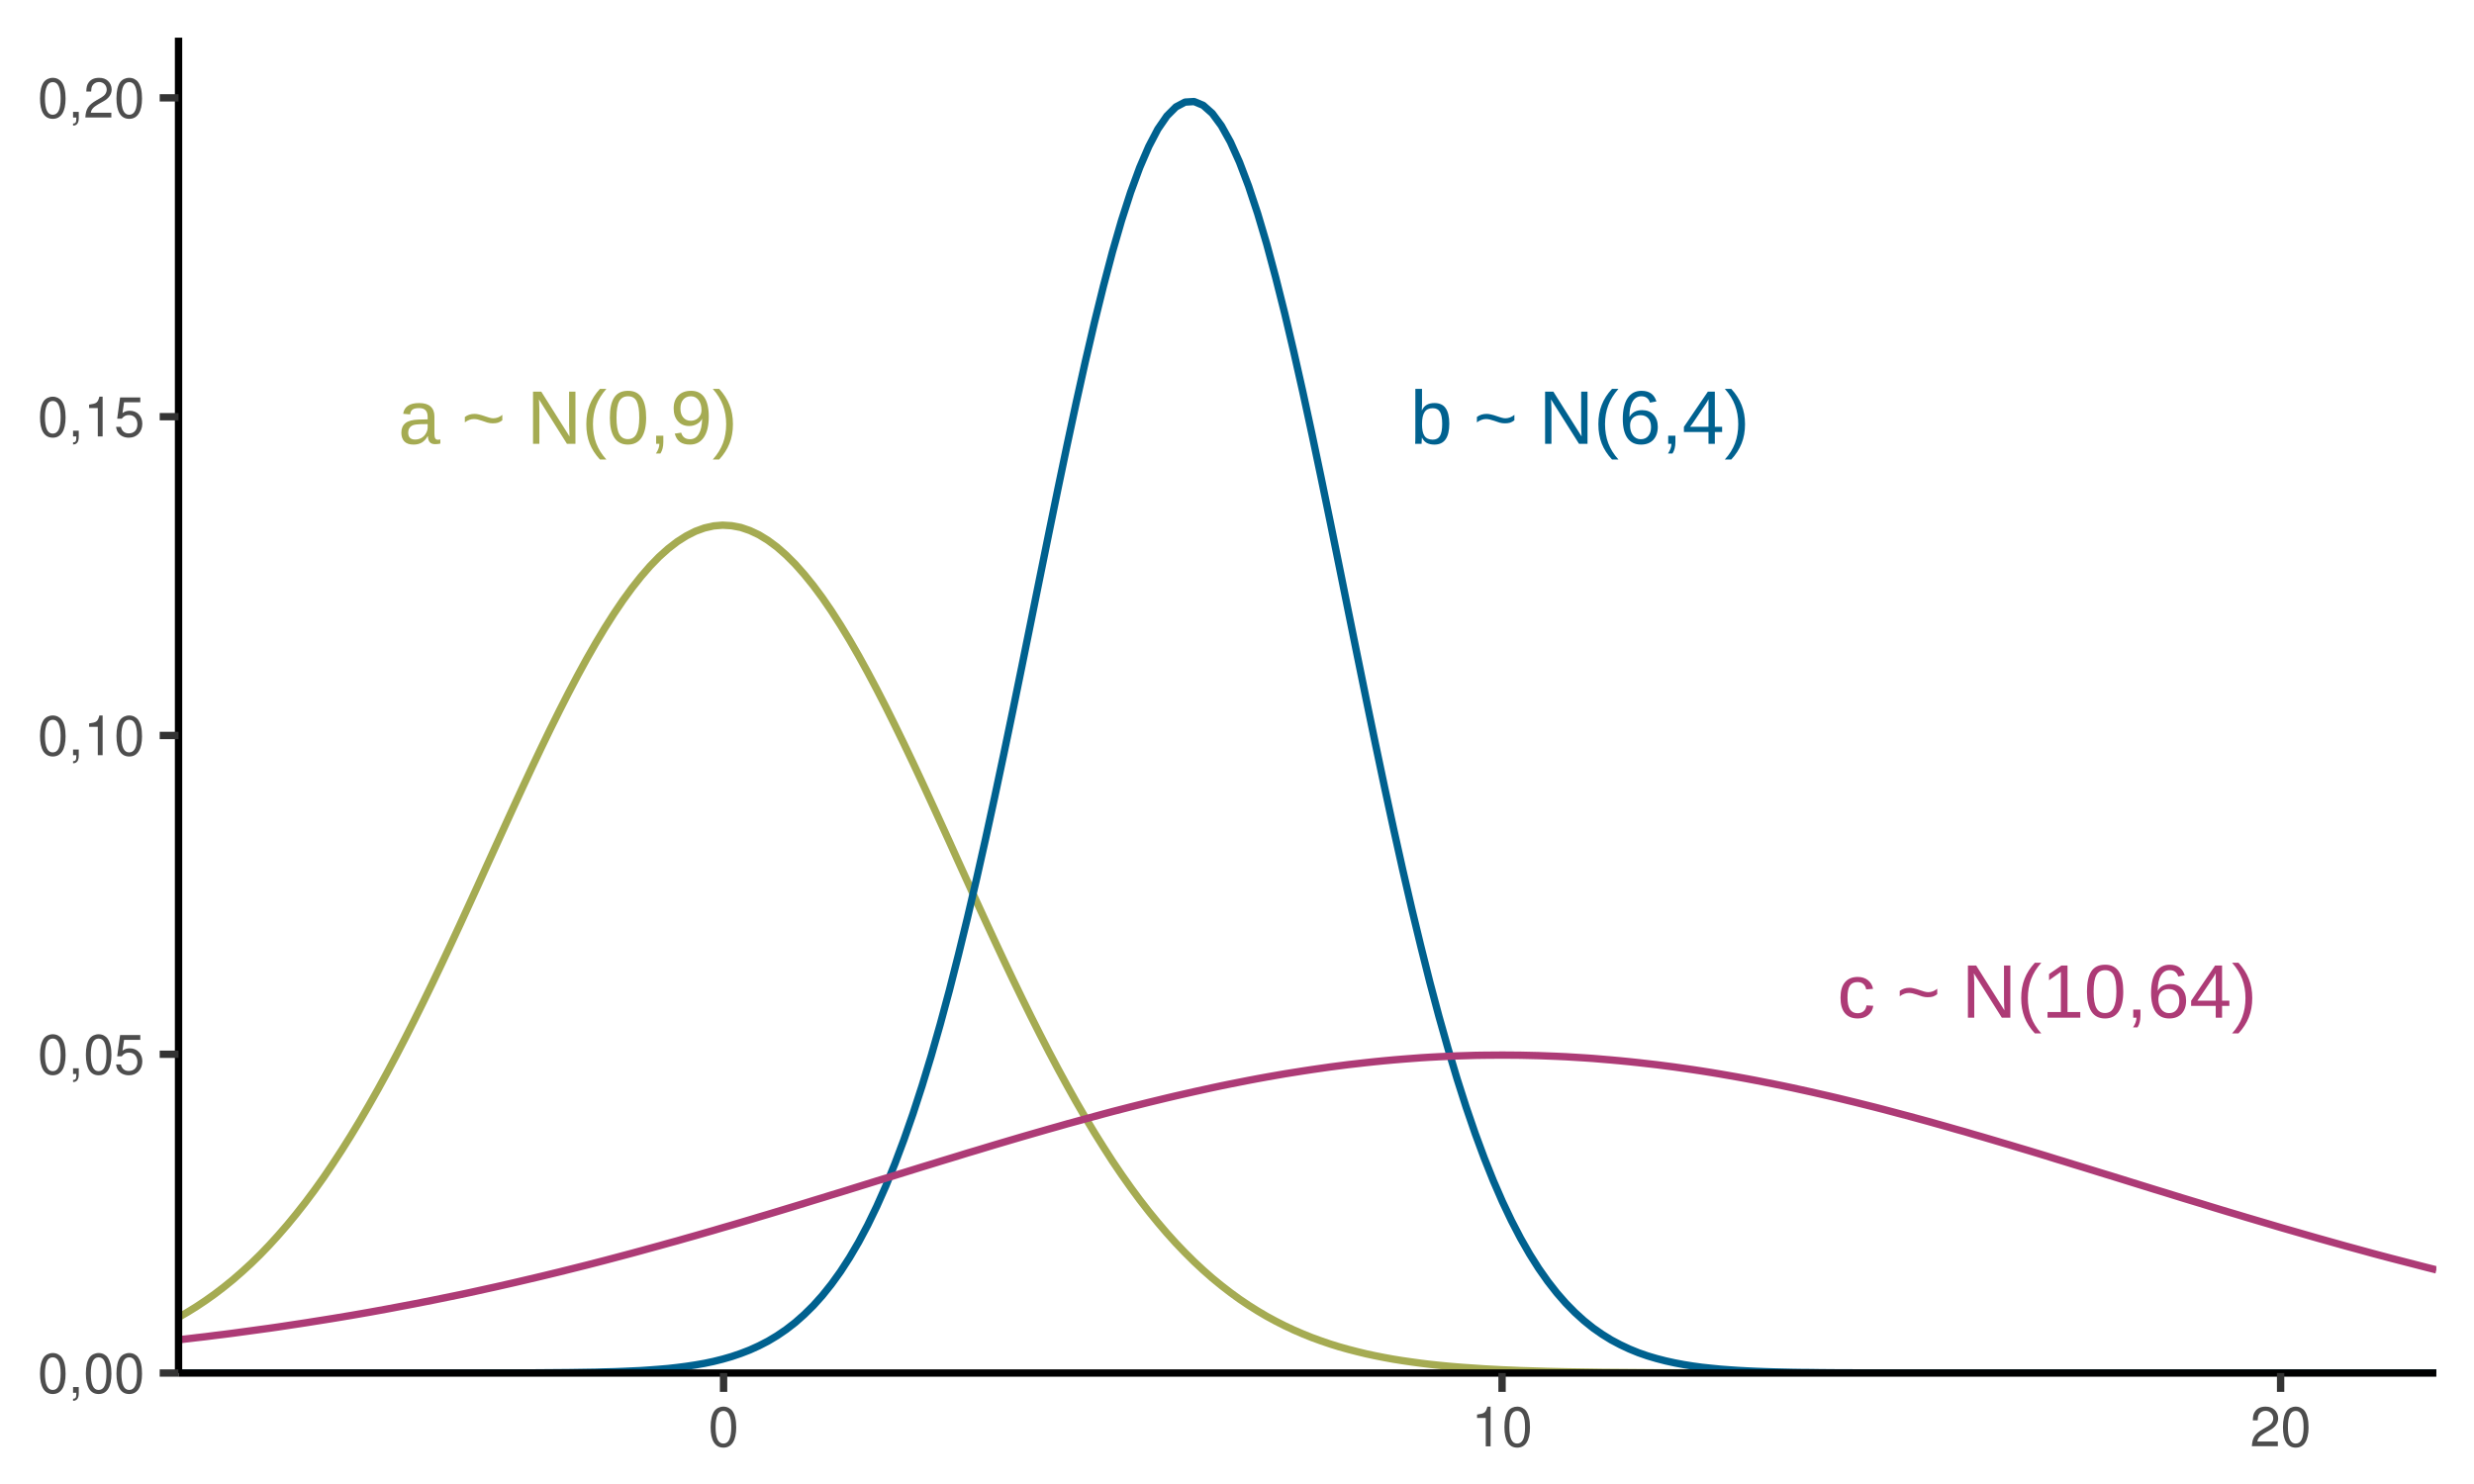
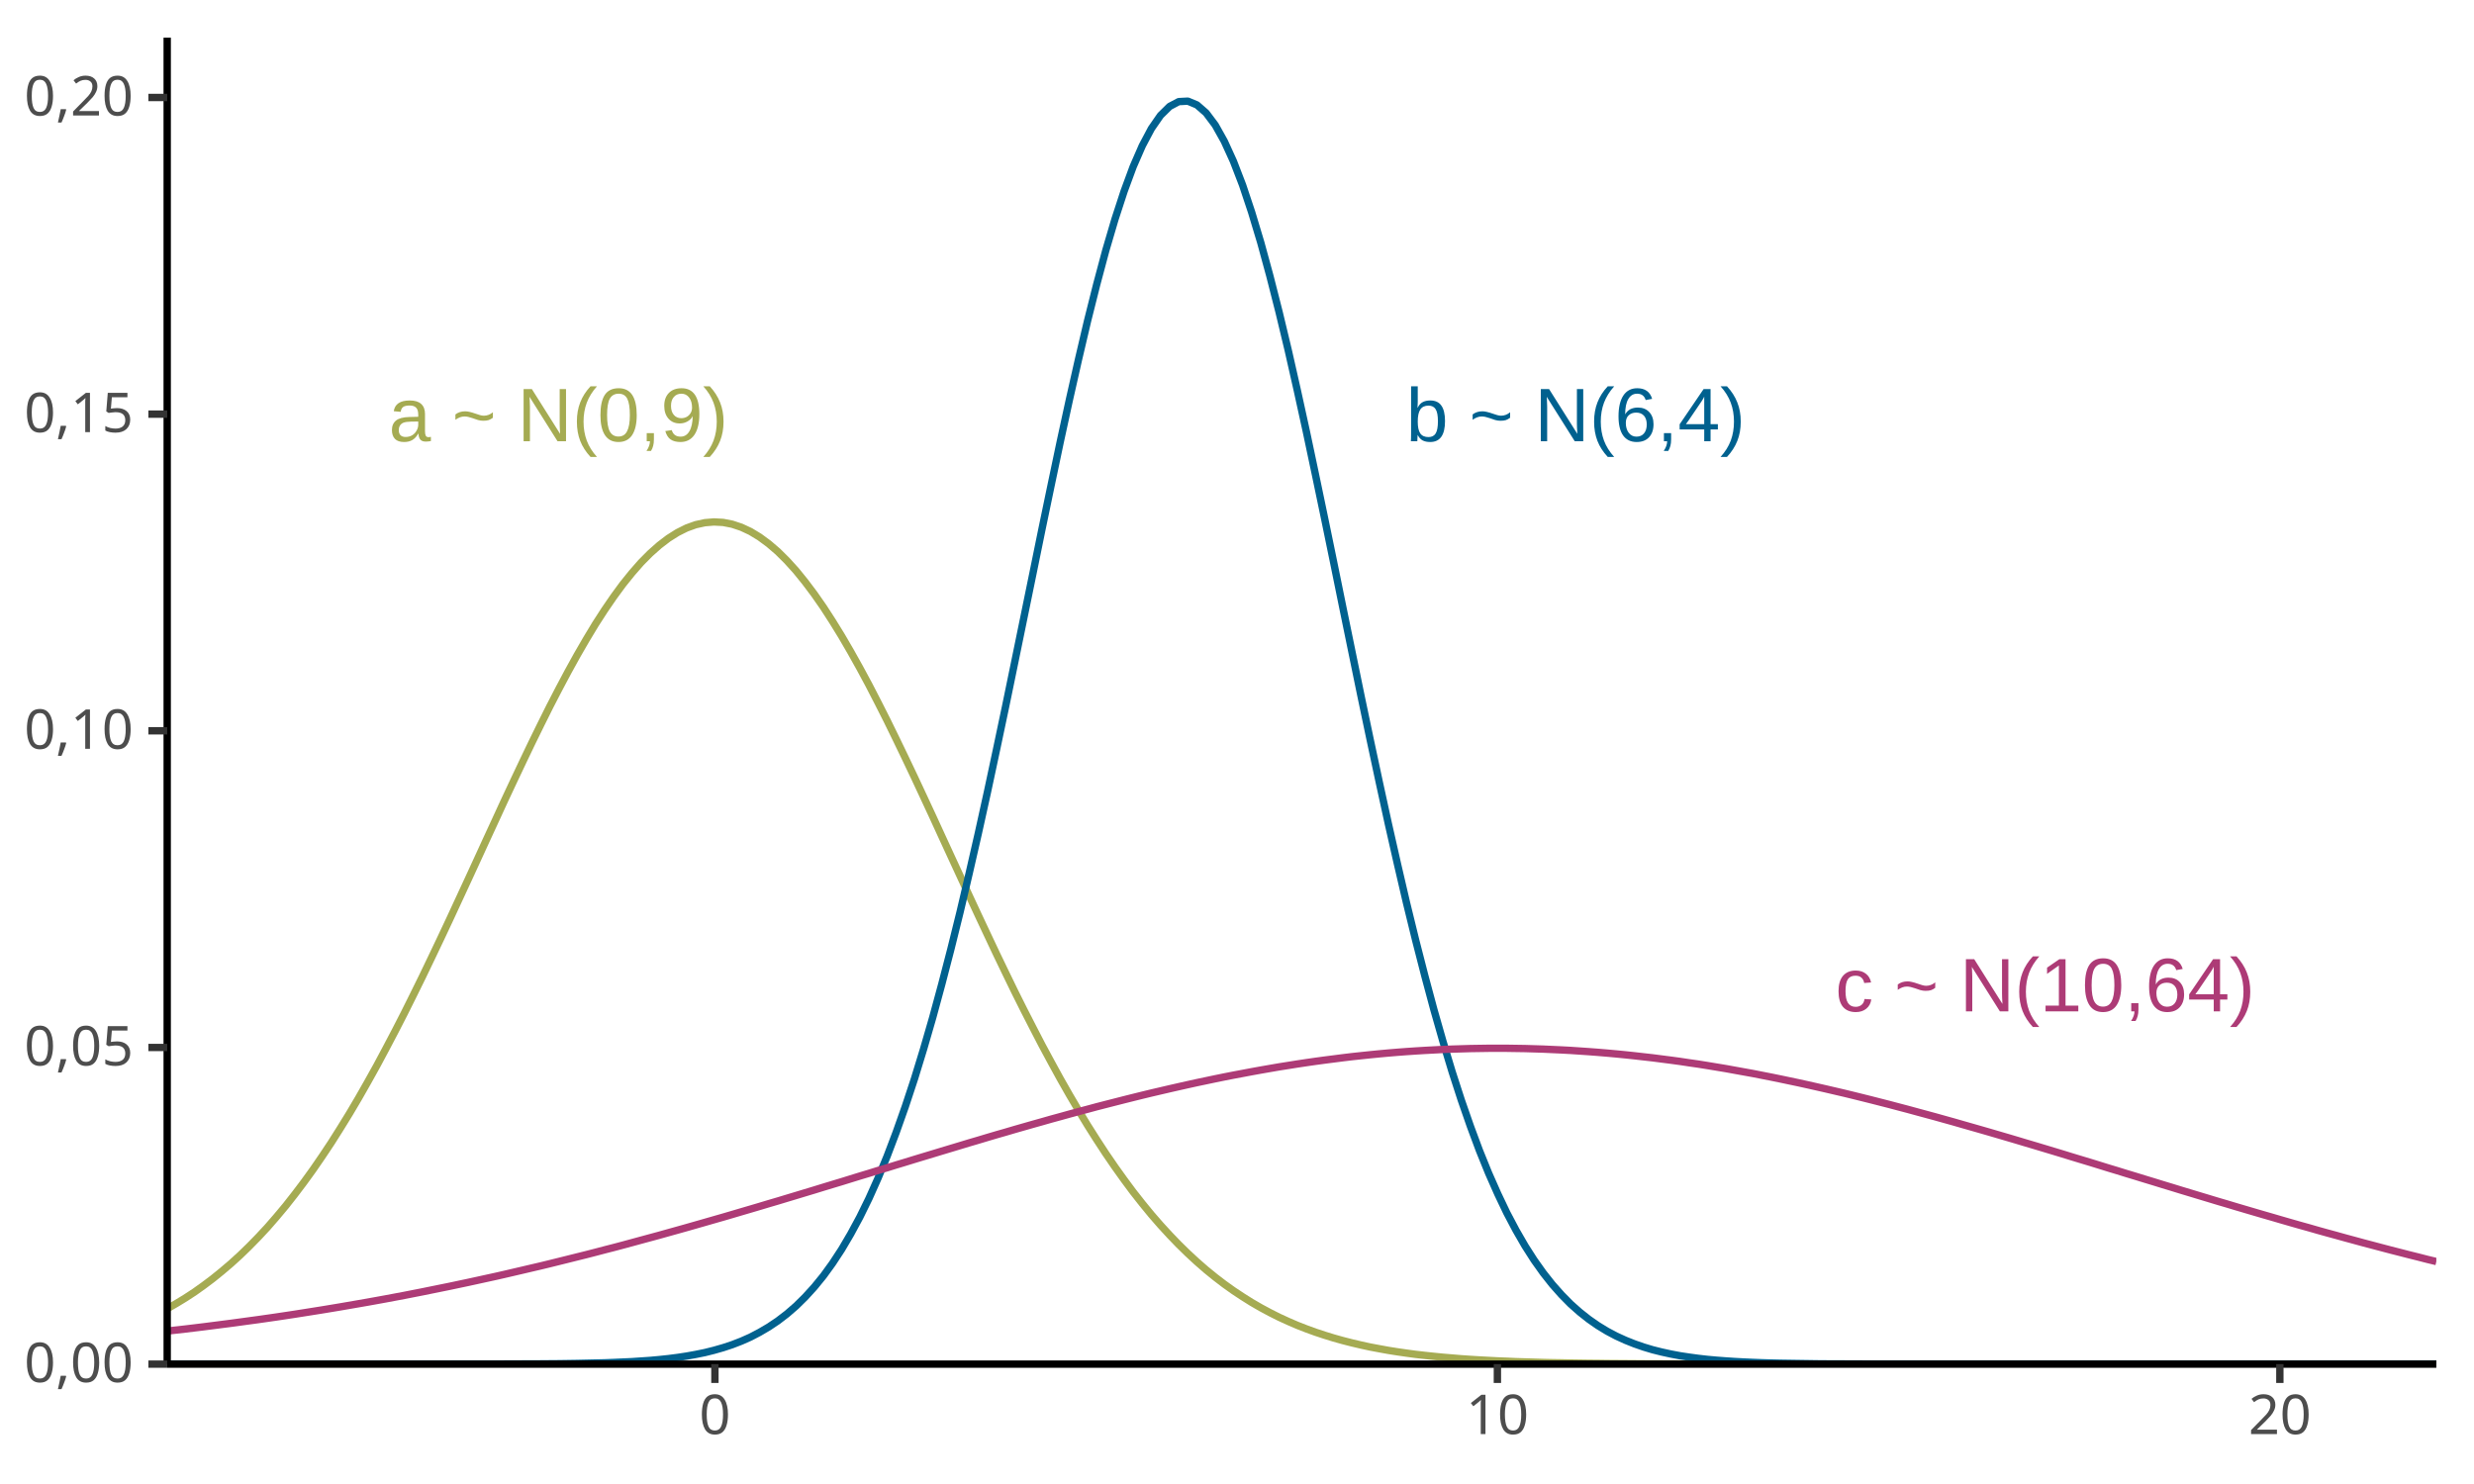
<svg xmlns="http://www.w3.org/2000/svg" class="svglite" width="360.00pt" height="216.00pt" viewBox="0 0 360.00 216.00">
  <defs>
    <style type="text/css">
    .svglite line, .svglite polyline, .svglite polygon, .svglite path, .svglite rect, .svglite circle {
      fill: none;
      stroke: #000000;
      stroke-linecap: round;
      stroke-linejoin: round;
      stroke-miterlimit: 10.00;
    }
  </style>
  </defs>
  <rect width="100%" height="100%" style="stroke: none; fill: #FFFFFF;" />
  <defs>
    <clipPath id="cpMC4wMHwzNjAuMDB8MC4wMHwyMTYuMDA=">
      <rect x="0.00" y="0.00" width="360.00" height="216.00" />
    </clipPath>
  </defs>
  <g clip-path="url(#cpMC4wMHwzNjAuMDB8MC4wMHwyMTYuMDA=)">
    <rect x="0" y="0.00" width="360.00" height="216.00" style="stroke-width: 1.07; stroke: #FFFFFF; fill: #FFFFFF;" />
  </g>
  <defs>
-     <clipPath id="cpMjUuOTh8MzU0LjUyfDUuNDh8MTk5Ljg1">
-       <rect x="25.98" y="5.48" width="328.54" height="194.37" />
+     <clipPath id="cpMjQuMzN8MzU0LjUyfDUuNDh8MTk4LjU1">
+       <rect x="24.33" y="5.48" width="330.19" height="193.07" />
    </clipPath>
  </defs>
-   <g clip-path="url(#cpMjUuOTh8MzU0LjUyfDUuNDh8MTk5Ljg1)">
-     <rect x="25.98" y="5.48" width="328.54" height="194.37" style="stroke-width: 1.07; stroke: none; fill: #FFFFFF;" />
-     <polyline points="25.98,191.74 27.30,190.98 28.62,190.16 29.94,189.28 31.26,188.34 32.58,187.33 33.90,186.26 35.22,185.11 36.54,183.90 37.86,182.61 39.18,181.24 40.50,179.79 41.82,178.27 43.14,176.66 44.46,174.98 45.78,173.21 47.10,171.36 48.41,169.42 49.73,167.40 51.05,165.30 52.37,163.12 53.69,160.86 55.01,158.53 56.33,156.12 57.65,153.64 58.97,151.09 60.29,148.48 61.61,145.81 62.93,143.09 64.25,140.32 65.57,137.51 66.89,134.67 68.21,131.79 69.53,128.90 70.84,126.00 72.16,123.10 73.48,120.20 74.80,117.31 76.12,114.45 77.44,111.62 78.76,108.84 80.08,106.11 81.40,103.45 82.72,100.86 84.04,98.35 85.36,95.93 86.68,93.62 88.00,91.42 89.32,89.34 90.64,87.39 91.96,85.58 93.28,83.91 94.59,82.40 95.91,81.04 97.23,79.86 98.55,78.84 99.87,78.00 101.19,77.33 102.51,76.85 103.83,76.55 105.15,76.44 106.47,76.52 107.79,76.77 109.11,77.22 110.43,77.84 111.75,78.65 113.07,79.63 114.39,80.79 115.71,82.11 117.02,83.59 118.34,85.22 119.66,87.00 120.98,88.92 122.30,90.98 123.62,93.15 124.94,95.44 126.26,97.84 127.58,100.33 128.90,102.90 130.22,105.56 131.54,108.27 132.86,111.04 134.18,113.86 135.50,116.72 136.82,119.60 138.14,122.49 139.45,125.40 140.77,128.30 142.09,131.20 143.41,134.07 144.73,136.92 146.05,139.74 147.37,142.52 148.69,145.25 150.01,147.93 151.33,150.55 152.65,153.12 153.97,155.61 155.29,158.03 156.61,160.39 157.93,162.66 159.25,164.86 160.57,166.97 161.88,169.01 163.20,170.96 164.52,172.83 165.84,174.62 167.16,176.32 168.48,177.94 169.80,179.49 171.12,180.95 172.44,182.33 173.76,183.64 175.08,184.87 176.40,186.03 177.72,187.11 179.04,188.13 180.36,189.09 181.68,189.98 183.00,190.81 184.32,191.59 185.63,192.30 186.95,192.97 188.27,193.59 189.59,194.16 190.91,194.69 192.23,195.17 193.55,195.62 194.87,196.03 196.19,196.40 197.51,196.74 198.83,197.06 200.15,197.34 201.47,197.60 202.79,197.84 204.11,198.05 205.43,198.24 206.75,198.42 208.06,198.58 209.38,198.72 210.70,198.85 212.02,198.96 213.34,199.06 214.66,199.15 215.98,199.24 217.30,199.31 218.62,199.38 219.94,199.43 221.26,199.49 222.58,199.53 223.90,199.57 225.22,199.61 226.54,199.64 227.86,199.67 229.18,199.69 230.49,199.71 231.81,199.73 233.13,199.75 234.45,199.76 235.77,199.77 237.09,199.78 238.41,199.79 239.73,199.80 241.05,199.81 242.37,199.81 243.69,199.82 245.01,199.82 246.33,199.83 247.65,199.83 248.97,199.83 250.29,199.84 251.61,199.84 252.93,199.84 254.24,199.84 255.56,199.84 256.88,199.84 258.20,199.85 259.52,199.85 260.84,199.85 262.16,199.85 263.48,199.85 264.80,199.85 266.12,199.85 267.44,199.85 268.76,199.85 270.08,199.85 271.40,199.85 272.72,199.85 274.04,199.85 275.36,199.85 276.67,199.85 277.99,199.85 279.31,199.85 280.63,199.85 281.95,199.85 283.27,199.85 284.59,199.85 285.91,199.85 287.23,199.85 288.55,199.85 289.87,199.85 291.19,199.85 292.51,199.85 293.83,199.85 295.15,199.85 296.47,199.85 297.79,199.85 299.10,199.85 300.42,199.85 301.74,199.85 303.06,199.85 304.38,199.85 305.70,199.85 307.02,199.85 308.34,199.85 309.66,199.85 310.98,199.85 312.30,199.85 313.62,199.85 314.94,199.85 316.26,199.85 317.58,199.85 318.90,199.85 320.22,199.85 321.54,199.85 322.85,199.85 324.17,199.85 325.49,199.85 326.81,199.85 328.13,199.85 329.45,199.85 330.77,199.85 332.09,199.85 333.41,199.85 334.73,199.85 336.05,199.85 337.37,199.85 338.69,199.85 340.01,199.85 341.33,199.85 342.65,199.85 343.97,199.85 345.28,199.85 346.60,199.85 347.92,199.85 349.24,199.85 350.56,199.85 351.88,199.85 353.20,199.85 354.52,199.85 " style="stroke-width: 1.07; stroke: #A5AB52; stroke-linecap: butt;" />
-     <polyline points="25.98,199.85 27.30,199.85 28.62,199.85 29.94,199.85 31.26,199.85 32.58,199.85 33.90,199.85 35.22,199.85 36.54,199.85 37.86,199.85 39.18,199.85 40.50,199.85 41.82,199.85 43.14,199.85 44.46,199.85 45.78,199.85 47.10,199.85 48.41,199.85 49.73,199.85 51.05,199.85 52.37,199.85 53.69,199.85 55.01,199.85 56.33,199.85 57.65,199.85 58.97,199.85 60.29,199.85 61.61,199.85 62.93,199.85 64.25,199.85 65.57,199.85 66.89,199.85 68.21,199.85 69.53,199.85 70.84,199.84 72.16,199.84 73.48,199.84 74.80,199.84 76.12,199.83 77.44,199.83 78.76,199.82 80.08,199.81 81.40,199.80 82.72,199.79 84.04,199.77 85.36,199.75 86.68,199.73 88.00,199.69 89.32,199.66 90.64,199.61 91.96,199.55 93.28,199.49 94.59,199.40 95.91,199.30 97.23,199.19 98.55,199.04 99.87,198.87 101.19,198.67 102.51,198.44 103.83,198.16 105.15,197.83 106.47,197.45 107.79,197.00 109.11,196.49 110.43,195.89 111.75,195.21 113.07,194.42 114.39,193.52 115.71,192.50 117.02,191.34 118.34,190.04 119.66,188.57 120.98,186.92 122.30,185.09 123.62,183.05 124.94,180.80 126.26,178.32 127.58,175.59 128.90,172.62 130.22,169.38 131.54,165.87 132.86,162.09 134.18,158.03 135.50,153.69 136.82,149.07 138.14,144.18 139.45,139.03 140.77,133.62 142.09,127.97 143.41,122.11 144.73,116.05 146.05,109.83 147.37,103.48 148.69,97.02 150.01,90.50 151.33,83.97 152.65,77.46 153.97,71.02 155.29,64.70 156.61,58.55 157.93,52.62 159.25,46.96 160.57,41.62 161.88,36.65 163.20,32.09 164.52,27.99 165.84,24.39 167.16,21.32 168.48,18.80 169.80,16.88 171.12,15.56 172.44,14.86 173.76,14.78 175.08,15.33 176.40,16.50 177.72,18.29 179.04,20.66 180.36,23.60 181.68,27.08 183.00,31.06 184.32,35.51 185.63,40.39 186.95,45.64 188.27,51.23 189.59,57.09 190.91,63.19 192.23,69.48 193.55,75.89 194.87,82.39 196.19,88.93 197.51,95.45 198.83,101.93 200.15,108.31 201.47,114.57 202.79,120.66 204.11,126.58 205.43,132.28 206.75,137.74 208.06,142.96 209.38,147.92 210.70,152.60 212.02,157.01 213.34,161.14 214.66,164.99 215.98,168.56 217.30,171.86 218.62,174.90 219.94,177.68 221.26,180.22 222.58,182.53 223.90,184.62 225.22,186.50 226.54,188.19 227.86,189.70 229.18,191.04 230.49,192.23 231.81,193.29 233.13,194.21 234.45,195.03 235.77,195.73 237.09,196.35 238.41,196.89 239.73,197.35 241.05,197.74 242.37,198.08 243.69,198.37 245.01,198.62 246.33,198.83 247.65,199.01 248.97,199.15 250.29,199.28 251.61,199.38 252.93,199.47 254.24,199.54 255.56,199.60 256.88,199.65 258.20,199.69 259.52,199.72 260.84,199.75 262.16,199.77 263.48,199.78 264.80,199.80 266.12,199.81 267.44,199.82 268.76,199.82 270.08,199.83 271.40,199.84 272.72,199.84 274.04,199.84 275.36,199.84 276.67,199.85 277.99,199.85 279.31,199.85 280.63,199.85 281.95,199.85 283.27,199.85 284.59,199.85 285.91,199.85 287.23,199.85 288.55,199.85 289.87,199.85 291.19,199.85 292.51,199.85 293.83,199.85 295.15,199.85 296.47,199.85 297.79,199.85 299.10,199.85 300.42,199.85 301.74,199.85 303.06,199.85 304.38,199.85 305.70,199.85 307.02,199.85 308.34,199.85 309.66,199.85 310.98,199.85 312.30,199.85 313.62,199.85 314.94,199.85 316.26,199.85 317.58,199.85 318.90,199.85 320.22,199.85 321.54,199.85 322.85,199.85 324.17,199.85 325.49,199.85 326.81,199.85 328.13,199.85 329.45,199.85 330.77,199.85 332.09,199.85 333.41,199.85 334.73,199.85 336.05,199.85 337.37,199.85 338.69,199.85 340.01,199.85 341.33,199.85 342.65,199.85 343.97,199.85 345.28,199.85 346.60,199.85 347.92,199.85 349.24,199.85 350.56,199.85 351.88,199.85 353.20,199.85 354.52,199.85 " style="stroke-width: 1.07; stroke: #00618F; stroke-linecap: butt;" />
-     <polyline points="25.98,195.01 27.30,194.86 28.62,194.70 29.94,194.55 31.26,194.38 32.58,194.22 33.90,194.05 35.22,193.87 36.54,193.69 37.86,193.51 39.18,193.33 40.50,193.14 41.82,192.94 43.14,192.74 44.46,192.54 45.78,192.33 47.10,192.12 48.41,191.91 49.73,191.69 51.05,191.47 52.37,191.24 53.69,191.01 55.01,190.77 56.33,190.53 57.65,190.28 58.97,190.03 60.29,189.78 61.61,189.52 62.93,189.26 64.25,188.99 65.57,188.72 66.89,188.45 68.21,188.17 69.53,187.88 70.84,187.59 72.16,187.30 73.48,187.00 74.80,186.70 76.12,186.39 77.44,186.08 78.76,185.77 80.08,185.45 81.40,185.13 82.72,184.80 84.04,184.47 85.36,184.14 86.68,183.80 88.00,183.46 89.32,183.11 90.64,182.76 91.96,182.41 93.28,182.05 94.59,181.69 95.91,181.33 97.23,180.96 98.55,180.60 99.87,180.22 101.19,179.85 102.51,179.47 103.83,179.09 105.15,178.70 106.47,178.32 107.79,177.93 109.11,177.54 110.43,177.14 111.75,176.75 113.07,176.35 114.39,175.95 115.71,175.55 117.02,175.15 118.34,174.74 119.66,174.34 120.98,173.93 122.30,173.53 123.62,173.12 124.94,172.71 126.26,172.30 127.58,171.89 128.90,171.49 130.22,171.08 131.54,170.67 132.86,170.26 134.18,169.85 135.50,169.45 136.82,169.04 138.14,168.64 139.45,168.24 140.77,167.83 142.09,167.44 143.41,167.04 144.73,166.64 146.05,166.25 147.37,165.86 148.69,165.47 150.01,165.09 151.33,164.71 152.65,164.33 153.97,163.96 155.29,163.58 156.61,163.22 157.93,162.86 159.25,162.50 160.57,162.14 161.88,161.79 163.20,161.45 164.52,161.11 165.84,160.78 167.16,160.45 168.48,160.13 169.80,159.81 171.12,159.50 172.44,159.20 173.76,158.90 175.08,158.61 176.40,158.32 177.72,158.04 179.04,157.77 180.36,157.51 181.68,157.25 183.00,157.00 184.32,156.76 185.63,156.53 186.95,156.30 188.27,156.09 189.59,155.88 190.91,155.68 192.23,155.49 193.55,155.30 194.87,155.13 196.19,154.96 197.51,154.81 198.83,154.66 200.15,154.52 201.47,154.39 202.79,154.27 204.11,154.16 205.43,154.06 206.75,153.96 208.06,153.88 209.38,153.81 210.70,153.75 212.02,153.69 213.34,153.65 214.66,153.61 215.98,153.59 217.30,153.58 218.62,153.57 219.94,153.58 221.26,153.59 222.58,153.62 223.90,153.65 225.22,153.70 226.54,153.75 227.86,153.81 229.18,153.89 230.49,153.97 231.81,154.06 233.13,154.17 234.45,154.28 235.77,154.40 237.09,154.53 238.41,154.67 239.73,154.82 241.05,154.97 242.37,155.14 243.69,155.31 245.01,155.50 246.33,155.69 247.65,155.89 248.97,156.10 250.29,156.32 251.61,156.55 252.93,156.78 254.24,157.02 255.56,157.27 256.88,157.53 258.20,157.79 259.52,158.06 260.84,158.34 262.16,158.63 263.48,158.92 264.80,159.22 266.12,159.52 267.44,159.83 268.76,160.15 270.08,160.47 271.40,160.80 272.72,161.13 274.04,161.47 275.36,161.82 276.67,162.17 277.99,162.52 279.31,162.88 280.63,163.24 281.95,163.61 283.27,163.98 284.59,164.36 285.91,164.73 287.23,165.12 288.55,165.50 289.87,165.89 291.19,166.28 292.51,166.67 293.83,167.07 295.15,167.46 296.47,167.86 297.79,168.26 299.10,168.67 300.42,169.07 301.74,169.48 303.06,169.88 304.38,170.29 305.70,170.70 307.02,171.10 308.34,171.51 309.66,171.92 310.98,172.33 312.30,172.74 313.62,173.15 314.94,173.55 316.26,173.96 317.58,174.37 318.90,174.77 320.22,175.17 321.54,175.58 322.85,175.98 324.17,176.38 325.49,176.77 326.81,177.17 328.13,177.56 329.45,177.95 330.77,178.34 332.09,178.73 333.41,179.11 334.73,179.49 336.05,179.87 337.37,180.25 338.69,180.62 340.01,180.99 341.33,181.36 342.65,181.72 343.97,182.08 345.28,182.44 346.60,182.79 347.92,183.14 349.24,183.48 350.56,183.82 351.88,184.16 353.20,184.50 354.52,184.83 " style="stroke-width: 1.07; stroke: #AD3B76; stroke-linecap: butt;" />
-     <text x="82.63" y="64.60" text-anchor="middle" style="font-size: 11.04px; fill: #A5AB52; font-family: Arial;" textLength="49.36px" lengthAdjust="spacingAndGlyphs">a ~ N(0,9)</text>
-     <text x="229.90" y="64.60" text-anchor="middle" style="font-size: 11.04px; fill: #00618F; font-family: Arial;" textLength="49.36px" lengthAdjust="spacingAndGlyphs">b ~ N(6,4)</text>
-     <text x="297.88" y="148.13" text-anchor="middle" style="font-size: 11.04px; fill: #AD3B76; font-family: Arial;" textLength="61.01px" lengthAdjust="spacingAndGlyphs">c ~ N(10,64)</text>
+   <g clip-path="url(#cpMjQuMzN8MzU0LjUyfDUuNDh8MTk4LjU1)">
+     <rect x="24.33" y="5.48" width="330.19" height="193.07" style="stroke-width: 1.07; stroke: none; fill: #FFFFFF;" />
+     <polyline points="24.33,190.49 25.65,189.73 26.98,188.92 28.31,188.05 29.63,187.11 30.96,186.11 32.28,185.04 33.61,183.91 34.94,182.70 36.26,181.42 37.59,180.06 38.92,178.63 40.24,177.11 41.57,175.52 42.89,173.84 44.22,172.08 45.55,170.24 46.87,168.32 48.20,166.32 49.52,164.23 50.85,162.07 52.18,159.82 53.50,157.50 54.83,155.11 56.15,152.64 57.48,150.11 58.81,147.52 60.13,144.87 61.46,142.17 62.78,139.42 64.11,136.63 65.44,133.80 66.76,130.95 68.09,128.08 69.42,125.19 70.74,122.31 72.07,119.43 73.39,116.56 74.72,113.72 76.05,110.91 77.37,108.15 78.70,105.44 80.02,102.79 81.35,100.22 82.68,97.72 84.00,95.33 85.33,93.03 86.65,90.84 87.98,88.78 89.31,86.84 90.63,85.04 91.96,83.39 93.28,81.88 94.61,80.54 95.94,79.36 97.26,78.35 98.59,77.51 99.91,76.85 101.24,76.37 102.57,76.08 103.89,75.97 105.22,76.04 106.55,76.30 107.87,76.74 109.20,77.36 110.52,78.16 111.85,79.14 113.18,80.28 114.50,81.59 115.83,83.06 117.15,84.69 118.48,86.46 119.81,88.37 121.13,90.41 122.46,92.57 123.78,94.84 125.11,97.22 126.44,99.69 127.76,102.25 129.09,104.88 130.41,107.58 131.74,110.34 133.07,113.14 134.39,115.97 135.72,118.83 137.04,121.71 138.37,124.60 139.70,127.48 141.02,130.35 142.35,133.21 143.68,136.04 145.00,138.84 146.33,141.60 147.65,144.32 148.98,146.98 150.31,149.58 151.63,152.13 152.96,154.60 154.28,157.01 155.61,159.35 156.94,161.61 158.26,163.79 159.59,165.89 160.91,167.91 162.24,169.85 163.57,171.71 164.89,173.49 166.22,175.18 167.54,176.79 168.87,178.32 170.20,179.77 171.52,181.14 172.85,182.44 174.17,183.66 175.50,184.82 176.83,185.90 178.15,186.91 179.48,187.86 180.81,188.74 182.13,189.57 183.46,190.34 184.78,191.05 186.11,191.72 187.44,192.33 188.76,192.90 190.09,193.42 191.41,193.90 192.74,194.34 194.07,194.75 195.39,195.12 196.72,195.46 198.04,195.77 199.37,196.06 200.70,196.31 202.02,196.55 203.35,196.76 204.67,196.95 206.00,197.13 207.33,197.28 208.65,197.42 209.98,197.55 211.30,197.66 212.63,197.77 213.96,197.86 215.28,197.94 216.61,198.01 217.94,198.08 219.26,198.13 220.59,198.19 221.91,198.23 223.24,198.27 224.57,198.31 225.89,198.34 227.22,198.36 228.54,198.39 229.87,198.41 231.20,198.43 232.52,198.44 233.85,198.46 235.17,198.47 236.50,198.48 237.83,198.49 239.15,198.50 240.48,198.51 241.80,198.51 243.13,198.52 244.46,198.52 245.78,198.53 247.11,198.53 248.43,198.53 249.76,198.53 251.09,198.54 252.41,198.54 253.74,198.54 255.07,198.54 256.39,198.54 257.72,198.54 259.04,198.54 260.37,198.54 261.70,198.55 263.02,198.55 264.35,198.55 265.67,198.55 267.00,198.55 268.33,198.55 269.65,198.55 270.98,198.55 272.30,198.55 273.63,198.55 274.96,198.55 276.28,198.55 277.61,198.55 278.93,198.55 280.26,198.55 281.59,198.55 282.91,198.55 284.24,198.55 285.56,198.55 286.89,198.55 288.22,198.55 289.54,198.55 290.87,198.55 292.20,198.55 293.52,198.55 294.85,198.55 296.17,198.55 297.50,198.55 298.83,198.55 300.15,198.55 301.48,198.55 302.80,198.55 304.13,198.55 305.46,198.55 306.78,198.55 308.11,198.55 309.43,198.55 310.76,198.55 312.09,198.55 313.41,198.55 314.74,198.55 316.06,198.55 317.39,198.55 318.72,198.55 320.04,198.55 321.37,198.55 322.69,198.55 324.02,198.55 325.35,198.55 326.67,198.55 328.00,198.55 329.33,198.55 330.65,198.55 331.98,198.55 333.30,198.55 334.63,198.55 335.96,198.55 337.28,198.55 338.61,198.55 339.93,198.55 341.26,198.55 342.59,198.55 343.91,198.55 345.24,198.55 346.56,198.55 347.89,198.55 349.22,198.55 350.54,198.55 351.87,198.55 353.19,198.55 354.52,198.55 " style="stroke-width: 1.07; stroke: #A5AB52; stroke-linecap: butt;" />
+     <polyline points="24.33,198.55 25.65,198.55 26.98,198.55 28.31,198.55 29.63,198.55 30.96,198.55 32.28,198.55 33.61,198.55 34.94,198.55 36.26,198.55 37.59,198.55 38.92,198.55 40.24,198.55 41.57,198.55 42.89,198.55 44.22,198.55 45.55,198.55 46.87,198.55 48.20,198.55 49.52,198.55 50.85,198.55 52.18,198.55 53.50,198.55 54.83,198.55 56.15,198.55 57.48,198.55 58.81,198.55 60.13,198.55 61.46,198.55 62.78,198.55 64.11,198.55 65.44,198.55 66.76,198.54 68.09,198.54 69.42,198.54 70.74,198.54 72.07,198.54 73.39,198.53 74.72,198.53 76.05,198.52 77.37,198.52 78.70,198.51 80.02,198.50 81.35,198.49 82.68,198.47 84.00,198.45 85.33,198.42 86.65,198.39 87.98,198.36 89.31,198.31 90.63,198.25 91.96,198.19 93.28,198.10 94.61,198.01 95.94,197.89 97.26,197.75 98.59,197.58 99.91,197.38 101.24,197.14 102.57,196.87 103.89,196.54 105.22,196.16 106.55,195.72 107.87,195.21 109.20,194.62 110.52,193.93 111.85,193.15 113.18,192.26 114.50,191.25 115.83,190.10 117.15,188.80 118.48,187.34 119.81,185.71 121.13,183.89 122.46,181.86 123.78,179.62 125.11,177.16 126.44,174.45 127.76,171.50 129.09,168.28 130.41,164.80 131.74,161.04 133.07,157.01 134.39,152.70 135.72,148.11 137.04,143.25 138.37,138.13 139.70,132.76 141.02,127.15 142.35,121.33 143.68,115.31 145.00,109.13 146.33,102.82 147.65,96.41 148.98,89.93 150.31,83.44 151.63,76.97 152.96,70.58 154.28,64.30 155.61,58.19 156.94,52.30 158.26,46.68 159.59,41.38 160.91,36.44 162.24,31.92 163.57,27.84 164.89,24.26 166.22,21.21 167.54,18.72 168.87,16.80 170.20,15.49 171.52,14.79 172.85,14.72 174.17,15.27 175.50,16.43 176.83,18.20 178.15,20.56 179.48,23.48 180.81,26.93 182.13,30.89 183.46,35.31 184.78,40.15 186.11,45.37 187.44,50.92 188.76,56.75 190.09,62.81 191.41,69.05 192.74,75.42 194.07,81.88 195.39,88.37 196.72,94.85 198.04,101.28 199.37,107.62 200.70,113.84 202.02,119.89 203.35,125.76 204.67,131.43 206.00,136.86 207.33,142.04 208.65,146.96 209.98,151.62 211.30,155.99 212.63,160.10 213.96,163.92 215.28,167.47 216.61,170.75 217.94,173.76 219.26,176.53 220.59,179.05 221.91,181.34 223.24,183.42 224.57,185.29 225.89,186.96 227.22,188.46 228.54,189.80 229.87,190.98 231.20,192.03 232.52,192.95 233.85,193.76 235.17,194.46 236.50,195.07 237.83,195.60 239.15,196.06 240.48,196.46 241.80,196.79 243.13,197.08 244.46,197.33 245.78,197.53 247.11,197.71 248.43,197.86 249.76,197.98 251.09,198.08 252.41,198.17 253.74,198.24 255.07,198.30 256.39,198.35 257.72,198.39 259.04,198.42 260.37,198.44 261.70,198.46 263.02,198.48 264.35,198.50 265.67,198.51 267.00,198.52 268.33,198.52 269.65,198.53 270.98,198.53 272.30,198.54 273.63,198.54 274.96,198.54 276.28,198.54 277.61,198.54 278.93,198.55 280.26,198.55 281.59,198.55 282.91,198.55 284.24,198.55 285.56,198.55 286.89,198.55 288.22,198.55 289.54,198.55 290.87,198.55 292.20,198.55 293.52,198.55 294.85,198.55 296.17,198.55 297.50,198.55 298.83,198.55 300.15,198.55 301.48,198.55 302.80,198.55 304.13,198.55 305.46,198.55 306.78,198.55 308.11,198.55 309.43,198.55 310.76,198.55 312.09,198.55 313.41,198.55 314.74,198.55 316.06,198.55 317.39,198.55 318.72,198.55 320.04,198.55 321.37,198.55 322.69,198.55 324.02,198.55 325.35,198.55 326.67,198.55 328.00,198.55 329.33,198.55 330.65,198.55 331.98,198.55 333.30,198.55 334.63,198.55 335.96,198.55 337.28,198.55 338.61,198.55 339.93,198.55 341.26,198.55 342.59,198.55 343.91,198.55 345.24,198.55 346.56,198.55 347.89,198.55 349.22,198.55 350.54,198.55 351.87,198.55 353.19,198.55 354.52,198.55 " style="stroke-width: 1.07; stroke: #00618F; stroke-linecap: butt;" />
+     <polyline points="24.33,193.74 25.65,193.59 26.98,193.44 28.31,193.28 29.63,193.12 30.96,192.95 32.28,192.78 33.61,192.61 34.94,192.43 36.26,192.25 37.59,192.07 38.92,191.88 40.24,191.69 41.57,191.49 42.89,191.29 44.22,191.08 45.55,190.87 46.87,190.66 48.20,190.44 49.52,190.22 50.85,189.99 52.18,189.76 53.50,189.53 54.83,189.29 56.15,189.05 57.48,188.80 58.81,188.55 60.13,188.29 61.46,188.03 62.78,187.76 64.11,187.49 65.44,187.22 66.76,186.94 68.09,186.66 69.42,186.37 70.74,186.08 72.07,185.79 73.39,185.49 74.72,185.18 76.05,184.87 77.37,184.56 78.70,184.25 80.02,183.93 81.35,183.60 82.68,183.27 84.00,182.94 85.33,182.61 86.65,182.27 87.98,181.92 89.31,181.58 90.63,181.23 91.96,180.87 93.28,180.51 94.61,180.15 95.94,179.79 97.26,179.42 98.59,179.05 99.91,178.68 101.24,178.30 102.57,177.92 103.89,177.54 105.22,177.16 106.55,176.77 107.87,176.38 109.20,175.99 110.52,175.60 111.85,175.20 113.18,174.81 114.50,174.41 115.83,174.01 117.15,173.61 118.48,173.21 119.81,172.80 121.13,172.40 122.46,172.00 123.78,171.59 125.11,171.18 126.44,170.78 127.76,170.37 129.09,169.97 130.41,169.56 131.74,169.16 133.07,168.75 134.39,168.35 135.72,167.95 137.04,167.55 138.37,167.15 139.70,166.75 141.02,166.35 142.35,165.96 143.68,165.56 145.00,165.17 146.33,164.79 147.65,164.40 148.98,164.02 150.31,163.64 151.63,163.27 152.96,162.89 154.28,162.53 155.61,162.16 156.94,161.80 158.26,161.45 159.59,161.09 160.91,160.75 162.24,160.41 163.57,160.07 164.89,159.74 166.22,159.41 167.54,159.09 168.87,158.78 170.20,158.47 171.52,158.17 172.85,157.87 174.17,157.58 175.50,157.30 176.83,157.02 178.15,156.75 179.48,156.49 180.81,156.24 182.13,155.99 183.46,155.75 184.78,155.52 186.11,155.29 187.44,155.08 188.76,154.87 190.09,154.67 191.41,154.48 192.74,154.30 194.07,154.13 195.39,153.96 196.72,153.80 198.04,153.66 199.37,153.52 200.70,153.39 202.02,153.27 203.35,153.16 204.67,153.06 206.00,152.97 207.33,152.89 208.65,152.82 209.98,152.75 211.30,152.70 212.63,152.66 213.96,152.62 215.28,152.60 216.61,152.58 217.94,152.58 219.26,152.58 220.59,152.60 221.91,152.62 223.24,152.66 224.57,152.70 225.89,152.76 227.22,152.82 228.54,152.89 229.87,152.98 231.20,153.07 232.52,153.17 233.85,153.28 235.17,153.40 236.50,153.53 237.83,153.67 239.15,153.82 240.48,153.97 241.80,154.14 243.13,154.31 244.46,154.49 245.78,154.69 247.11,154.88 248.43,155.09 249.76,155.31 251.09,155.53 252.41,155.77 253.74,156.01 255.07,156.25 256.39,156.51 257.72,156.77 259.04,157.04 260.37,157.32 261.70,157.60 263.02,157.89 264.35,158.19 265.67,158.49 267.00,158.80 268.33,159.11 269.65,159.43 270.98,159.76 272.30,160.09 273.63,160.43 274.96,160.77 276.28,161.12 277.61,161.47 278.93,161.83 280.26,162.19 281.59,162.55 282.91,162.92 284.24,163.29 285.56,163.67 286.89,164.05 288.22,164.43 289.54,164.81 290.87,165.20 292.20,165.59 293.52,165.98 294.85,166.38 296.17,166.77 297.50,167.17 298.83,167.57 300.15,167.97 301.48,168.38 302.80,168.78 304.13,169.18 305.46,169.59 306.78,170.00 308.11,170.40 309.43,170.81 310.76,171.21 312.09,171.62 313.41,172.02 314.74,172.43 316.06,172.83 317.39,173.24 318.72,173.64 320.04,174.04 321.37,174.44 322.69,174.84 324.02,175.23 325.35,175.63 326.67,176.02 328.00,176.41 329.33,176.80 330.65,177.18 331.98,177.57 333.30,177.95 334.63,178.33 335.96,178.70 337.28,179.08 338.61,179.45 339.93,179.81 341.26,180.18 342.59,180.54 343.91,180.90 345.24,181.25 346.56,181.60 347.89,181.95 349.22,182.29 350.54,182.63 351.87,182.96 353.19,183.30 354.52,183.62 " style="stroke-width: 1.07; stroke: #AD3B76; stroke-linecap: butt;" />
+     <text x="81.26" y="64.23" text-anchor="middle" style="font-size: 11.04px; fill: #A5AB52; font-family: Arial;" textLength="49.36px" lengthAdjust="spacingAndGlyphs">a ~ N(0,9)</text>
+     <text x="229.28" y="64.23" text-anchor="middle" style="font-size: 11.04px; fill: #00618F; font-family: Arial;" textLength="49.36px" lengthAdjust="spacingAndGlyphs">b ~ N(6,4)</text>
+     <text x="297.59" y="147.20" text-anchor="middle" style="font-size: 11.04px; fill: #AD3B76; font-family: Arial;" textLength="61.01px" lengthAdjust="spacingAndGlyphs">c ~ N(10,64)</text>
  </g>
  <g clip-path="url(#cpMC4wMHwzNjAuMDB8MC4wMHwyMTYuMDA=)">
-     <polyline points="25.98,199.85 25.98,5.48 " style="stroke-width: 1.07; stroke-linecap: butt;" />
-     <text x="21.05" y="202.72" text-anchor="end" style="font-size: 8.00px; fill: #4D4D4D; font-family: Helvetica;" textLength="15.57px" lengthAdjust="spacingAndGlyphs">0,00</text>
-     <text x="21.05" y="156.32" text-anchor="end" style="font-size: 8.00px; fill: #4D4D4D; font-family: Helvetica;" textLength="15.57px" lengthAdjust="spacingAndGlyphs">0,05</text>
-     <text x="21.05" y="109.92" text-anchor="end" style="font-size: 8.00px; fill: #4D4D4D; font-family: Helvetica;" textLength="15.57px" lengthAdjust="spacingAndGlyphs">0,10</text>
-     <text x="21.05" y="63.52" text-anchor="end" style="font-size: 8.00px; fill: #4D4D4D; font-family: Helvetica;" textLength="15.57px" lengthAdjust="spacingAndGlyphs">0,15</text>
-     <text x="21.05" y="17.11" text-anchor="end" style="font-size: 8.00px; fill: #4D4D4D; font-family: Helvetica;" textLength="15.57px" lengthAdjust="spacingAndGlyphs">0,20</text>
-     <polyline points="23.24,199.85 25.98,199.85 " style="stroke-width: 1.07; stroke: #333333; stroke-linecap: butt;" />
-     <polyline points="23.24,153.45 25.98,153.45 " style="stroke-width: 1.07; stroke: #333333; stroke-linecap: butt;" />
-     <polyline points="23.24,107.05 25.98,107.05 " style="stroke-width: 1.07; stroke: #333333; stroke-linecap: butt;" />
-     <polyline points="23.24,60.65 25.98,60.65 " style="stroke-width: 1.07; stroke: #333333; stroke-linecap: butt;" />
-     <polyline points="23.24,14.24 25.98,14.24 " style="stroke-width: 1.07; stroke: #333333; stroke-linecap: butt;" />
-     <polyline points="25.98,199.85 354.52,199.85 " style="stroke-width: 1.07; stroke-linecap: butt;" />
-     <polyline points="105.29,202.59 105.29,199.85 " style="stroke-width: 1.07; stroke: #333333; stroke-linecap: butt;" />
-     <polyline points="218.57,202.59 218.57,199.85 " style="stroke-width: 1.07; stroke: #333333; stroke-linecap: butt;" />
-     <polyline points="331.86,202.59 331.86,199.85 " style="stroke-width: 1.07; stroke: #333333; stroke-linecap: butt;" />
-     <text x="105.29" y="210.52" text-anchor="middle" style="font-size: 8.00px; fill: #4D4D4D; font-family: Helvetica;" textLength="4.45px" lengthAdjust="spacingAndGlyphs">0</text>
-     <text x="218.57" y="210.52" text-anchor="middle" style="font-size: 8.00px; fill: #4D4D4D; font-family: Helvetica;" textLength="8.90px" lengthAdjust="spacingAndGlyphs">10</text>
-     <text x="331.86" y="210.52" text-anchor="middle" style="font-size: 8.00px; fill: #4D4D4D; font-family: Helvetica;" textLength="8.90px" lengthAdjust="spacingAndGlyphs">20</text>
+     <polyline points="24.33,198.55 24.33,5.48 " style="stroke-width: 1.07; stroke-linecap: butt;" />
+     <text x="19.40" y="201.17" text-anchor="end" style="font-size: 8.00px; fill: #4D4D4D; font-family: Source Sans Pro;" textLength="13.92px" lengthAdjust="spacingAndGlyphs">0,00</text>
+     <text x="19.40" y="155.08" text-anchor="end" style="font-size: 8.00px; fill: #4D4D4D; font-family: Source Sans Pro;" textLength="13.92px" lengthAdjust="spacingAndGlyphs">0,05</text>
+     <text x="19.40" y="108.99" text-anchor="end" style="font-size: 8.00px; fill: #4D4D4D; font-family: Source Sans Pro;" textLength="13.92px" lengthAdjust="spacingAndGlyphs">0,10</text>
+     <text x="19.40" y="62.90" text-anchor="end" style="font-size: 8.00px; fill: #4D4D4D; font-family: Source Sans Pro;" textLength="13.92px" lengthAdjust="spacingAndGlyphs">0,15</text>
+     <text x="19.40" y="16.81" text-anchor="end" style="font-size: 8.00px; fill: #4D4D4D; font-family: Source Sans Pro;" textLength="13.92px" lengthAdjust="spacingAndGlyphs">0,20</text>
+     <polyline points="21.59,198.55 24.33,198.55 " style="stroke-width: 1.07; stroke: #333333; stroke-linecap: butt;" />
+     <polyline points="21.59,152.46 24.33,152.46 " style="stroke-width: 1.07; stroke: #333333; stroke-linecap: butt;" />
+     <polyline points="21.59,106.37 24.33,106.37 " style="stroke-width: 1.07; stroke: #333333; stroke-linecap: butt;" />
+     <polyline points="21.59,60.28 24.33,60.28 " style="stroke-width: 1.07; stroke: #333333; stroke-linecap: butt;" />
+     <polyline points="21.59,14.19 24.33,14.19 " style="stroke-width: 1.07; stroke: #333333; stroke-linecap: butt;" />
+     <polyline points="24.33,198.55 354.52,198.55 " style="stroke-width: 1.07; stroke-linecap: butt;" />
+     <polyline points="104.03,201.29 104.03,198.55 " style="stroke-width: 1.07; stroke: #333333; stroke-linecap: butt;" />
+     <polyline points="217.89,201.29 217.89,198.55 " style="stroke-width: 1.07; stroke: #333333; stroke-linecap: butt;" />
+     <polyline points="331.75,201.29 331.75,198.55 " style="stroke-width: 1.07; stroke: #333333; stroke-linecap: butt;" />
+     <text x="104.03" y="208.73" text-anchor="middle" style="font-size: 8.00px; fill: #4D4D4D; font-family: Source Sans Pro;" textLength="3.97px" lengthAdjust="spacingAndGlyphs">0</text>
+     <text x="217.89" y="208.73" text-anchor="middle" style="font-size: 8.00px; fill: #4D4D4D; font-family: Source Sans Pro;" textLength="7.95px" lengthAdjust="spacingAndGlyphs">10</text>
+     <text x="331.75" y="208.73" text-anchor="middle" style="font-size: 8.00px; fill: #4D4D4D; font-family: Source Sans Pro;" textLength="7.95px" lengthAdjust="spacingAndGlyphs">20</text>
  </g>
</svg>
